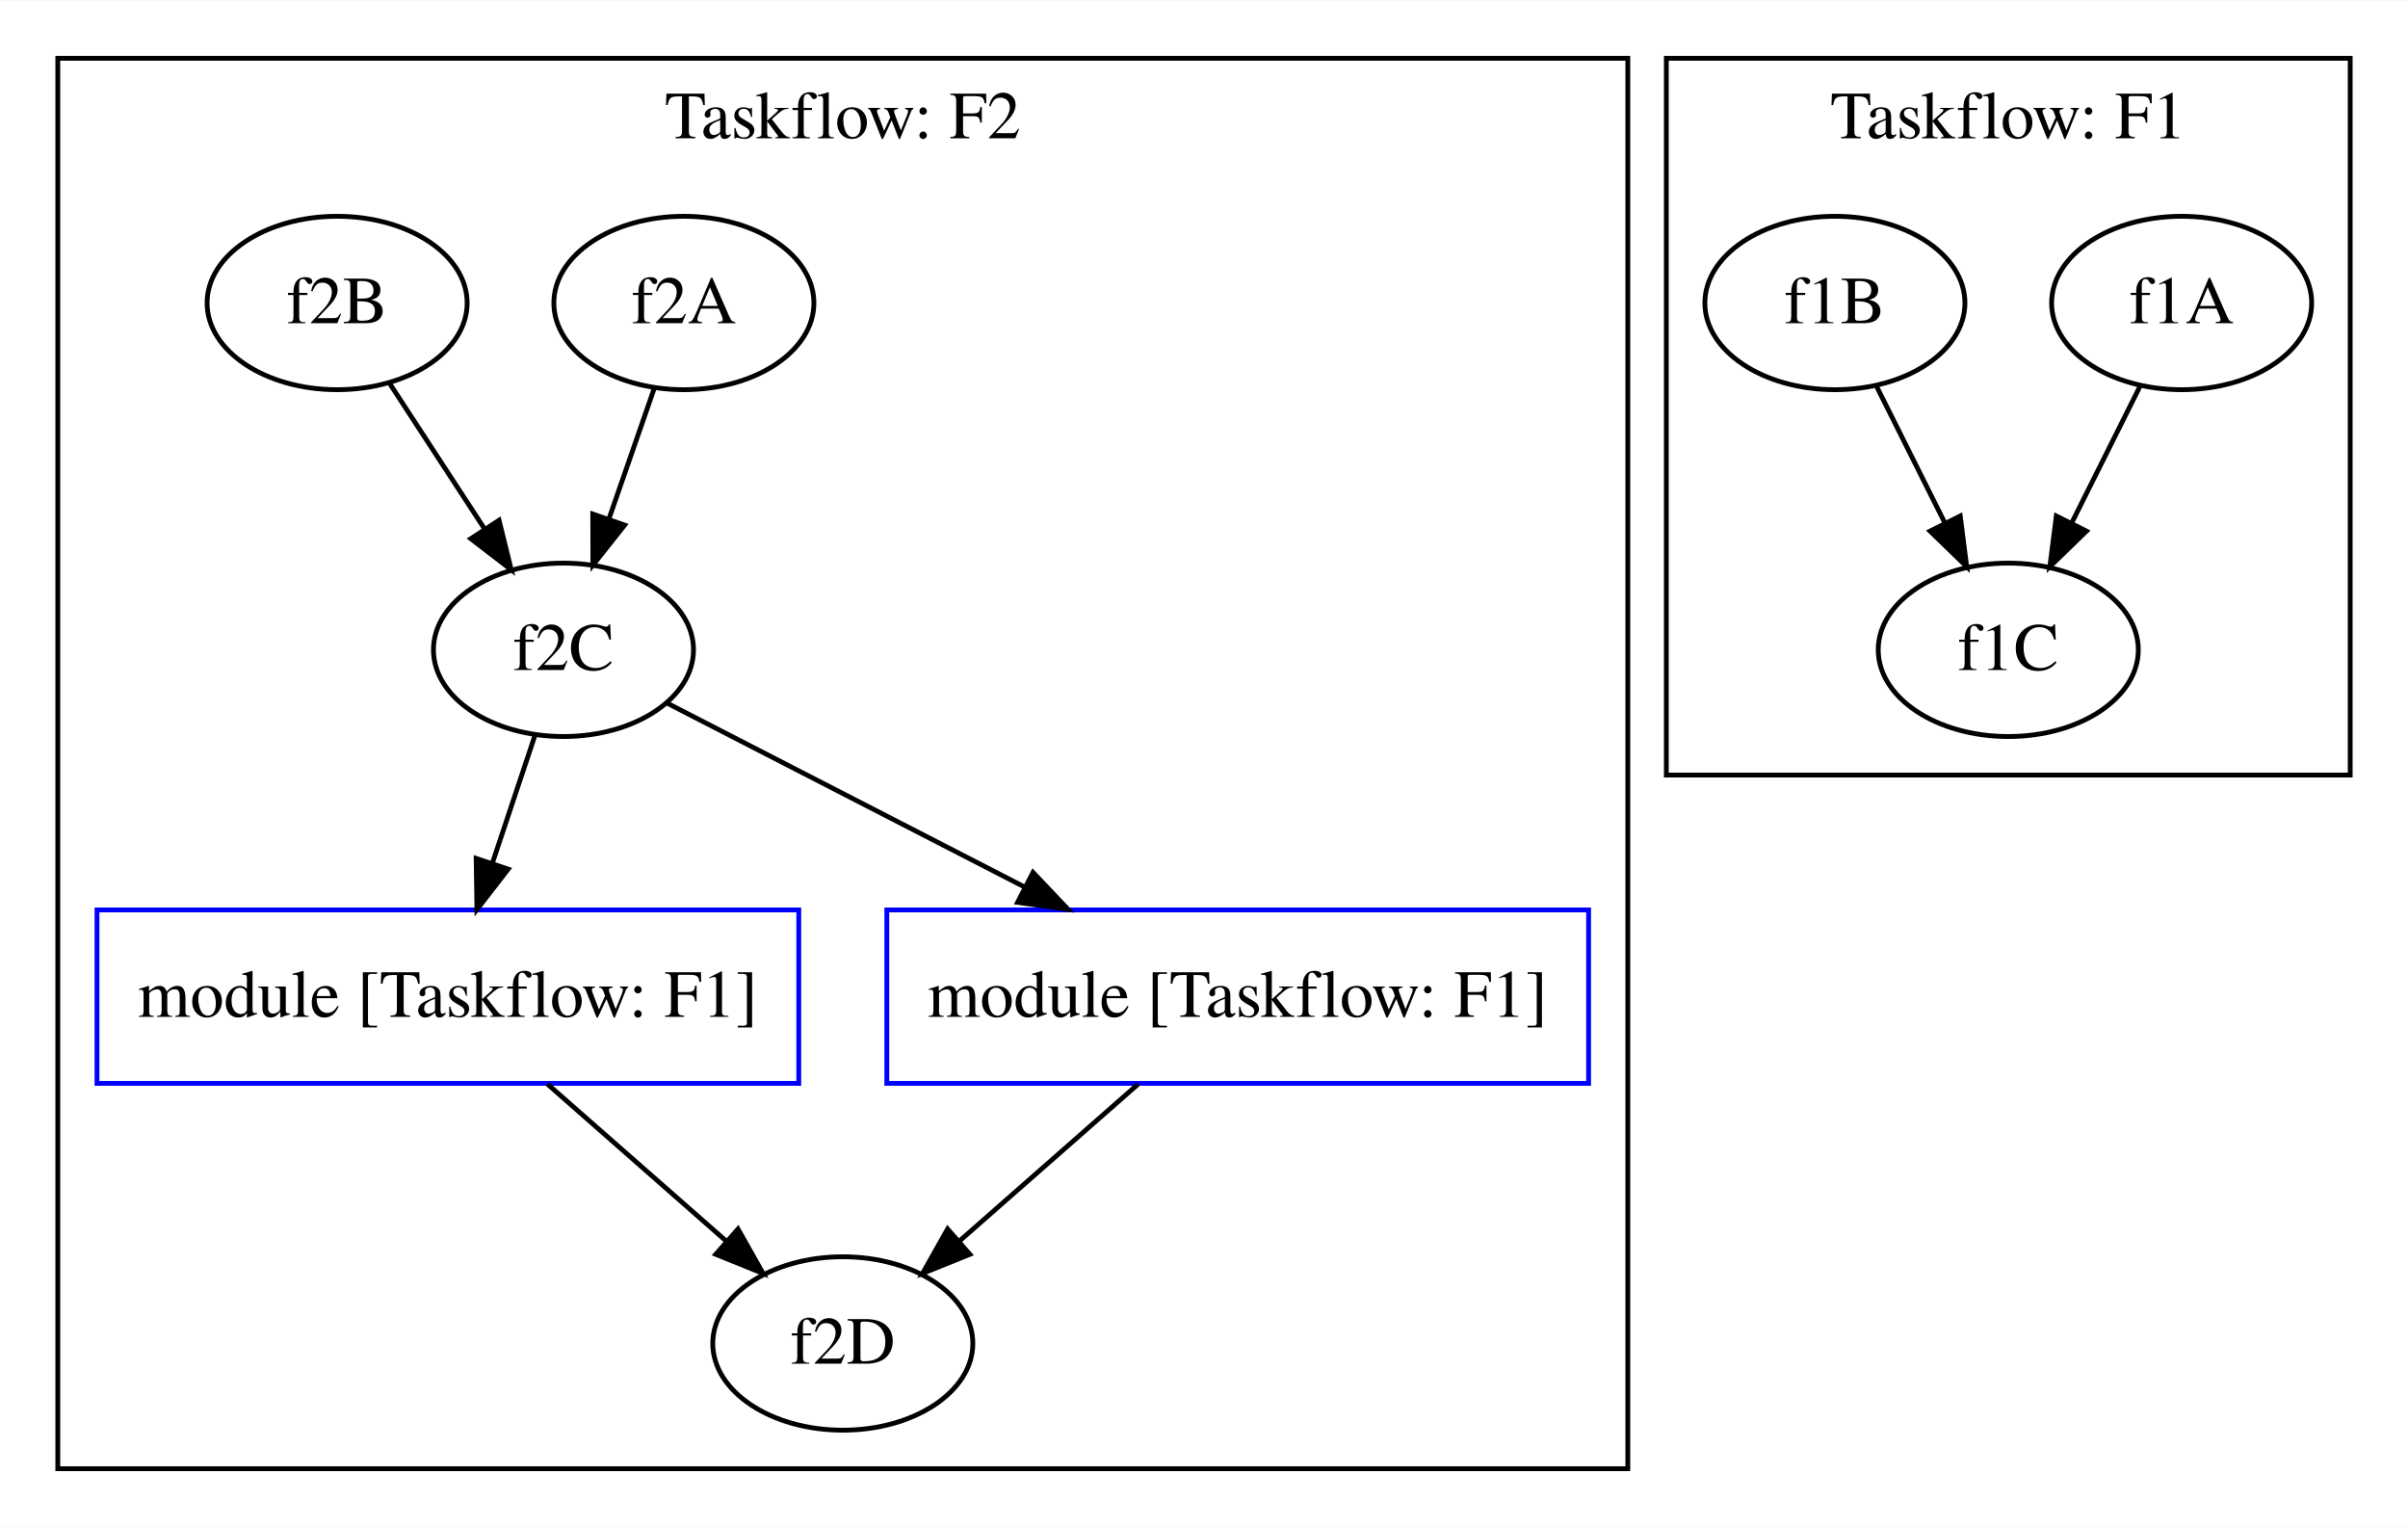
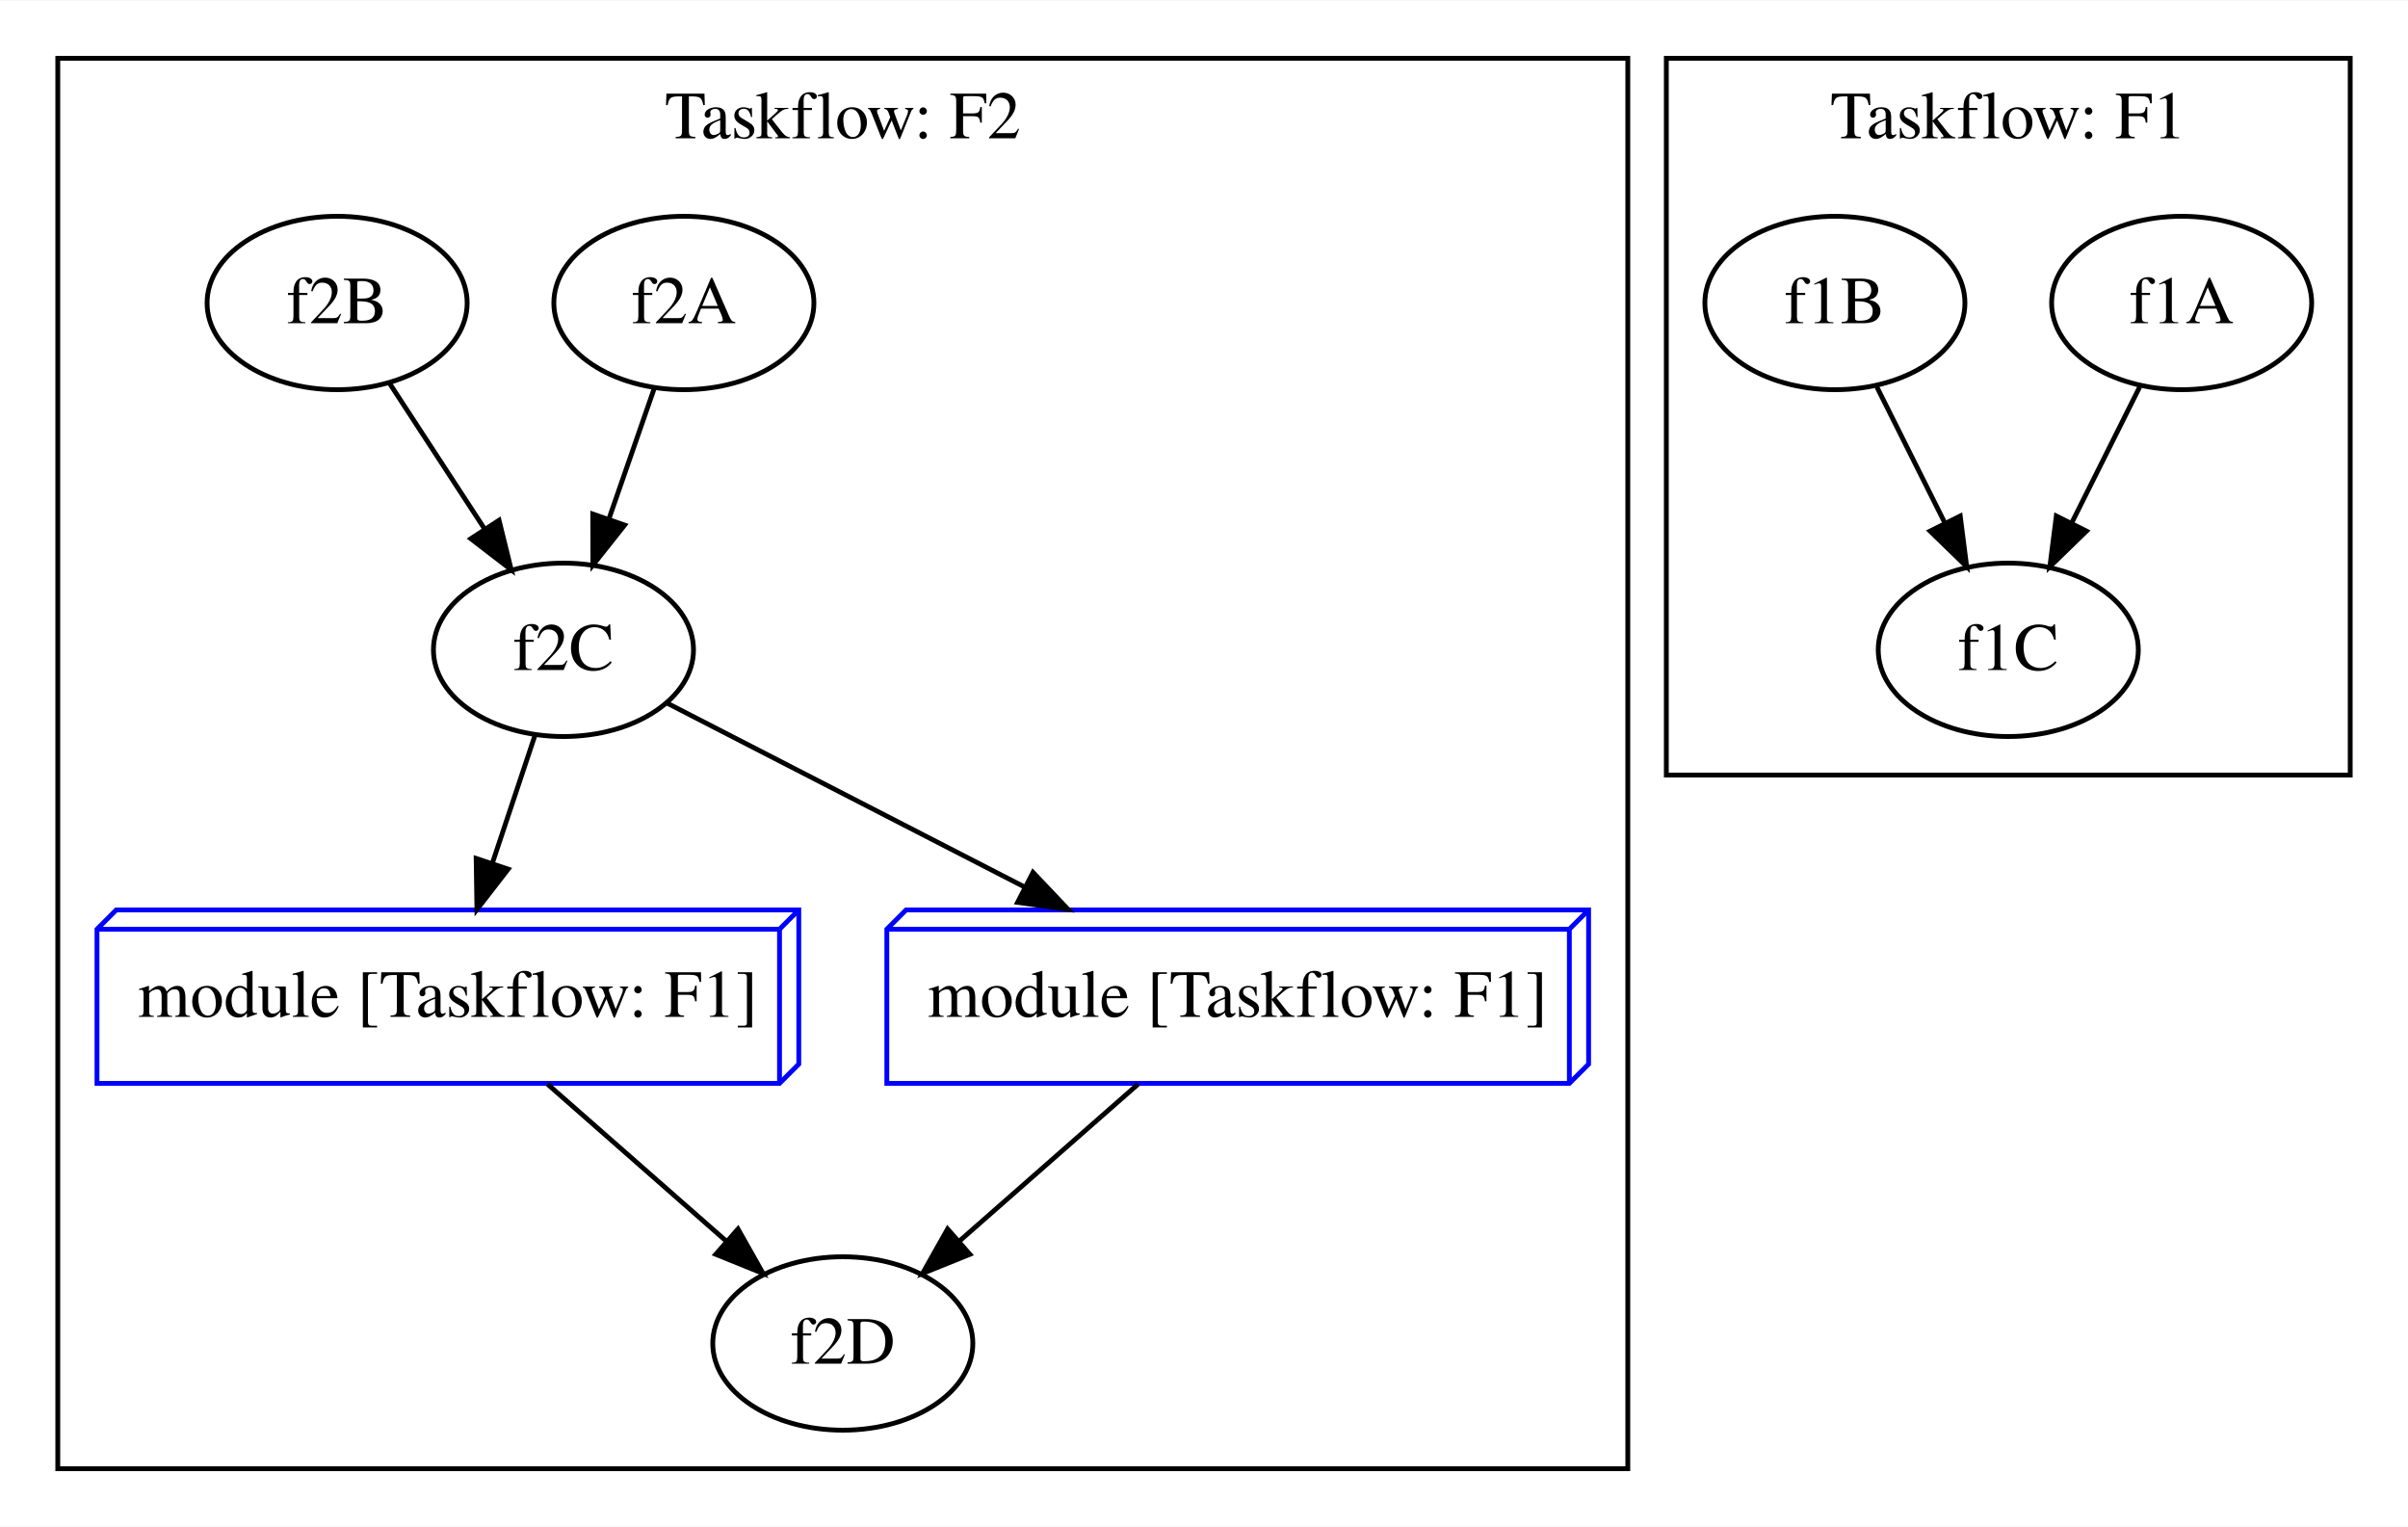
<svg xmlns="http://www.w3.org/2000/svg" width="500pt" height="317pt" viewBox="0.00 0.00 500.00 316.80">
  <g id="graph0" class="graph" transform="scale(1 1) rotate(0) translate(4 312.8)">
    <polygon fill="#ffffff" stroke="transparent" points="-4,4 -4,-312.8 496,-312.8 496,4 -4,4" />
    <g id="clust1" class="cluster">
      <polygon fill="none" stroke="#000000" points="8,-8 8,-300.8 334,-300.8 334,-8 8,-8" />
      <text text-anchor="middle" x="171" y="-284.2" font-family="Times,serif" font-size="14.00" fill="#000000">Taskflow: F2</text>
    </g>
    <g id="clust2" class="cluster">
      <polygon fill="none" stroke="#000000" points="342,-152 342,-300.8 484,-300.8 484,-152 342,-152" />
      <text text-anchor="middle" x="413" y="-284.2" font-family="Times,serif" font-size="14.00" fill="#000000">Taskflow: F1</text>
    </g>
    <g id="node1" class="node">
      <ellipse fill="none" stroke="#000000" cx="138" cy="-250" rx="27" ry="18" />
      <text text-anchor="middle" x="138" y="-245.8" font-family="Times,serif" font-size="14.00" fill="#000000">f2A</text>
    </g>
    <g id="node2" class="node">
      <ellipse fill="none" stroke="#000000" cx="113" cy="-178" rx="27" ry="18" />
      <text text-anchor="middle" x="113" y="-173.8" font-family="Times,serif" font-size="14.00" fill="#000000">f2C</text>
    </g>
    <g id="edge1" class="edge">
      <path fill="none" stroke="#000000" d="M131.82,-232.202C129.005,-224.094 125.609,-214.313 122.481,-205.305" />
      <polygon fill="#000000" stroke="#000000" points="125.695,-203.892 119.109,-195.593 119.082,-206.188 125.695,-203.892" />
    </g>
    <g id="node4" class="node">
-       <polygon fill="none" stroke="#0000ff" points="161.86,-124 16.14,-124 16.14,-88 161.86,-88 161.86,-124" />
+       <polygon fill="none" stroke="#0000ff" points="161.86,-124 20.14,-124 16.14,-120 16.14,-88 157.86,-88 161.86,-92 161.86,-124" />
+       <polyline fill="none" stroke="#0000ff" points="157.86,-120 16.14,-120 " />
+       <polyline fill="none" stroke="#0000ff" points="157.86,-120 157.86,-88 " />
+       <polyline fill="none" stroke="#0000ff" points="157.86,-120 161.86,-124 " />
      <text text-anchor="middle" x="89" y="-101.8" font-family="Times,serif" font-size="14.00" fill="#000000">module [Taskflow: F1]</text>
    </g>
    <g id="edge3" class="edge">
      <path fill="none" stroke="#000000" d="M107.067,-160.202C104.405,-152.215 101.201,-142.605 98.236,-133.709" />
      <polygon fill="#000000" stroke="#000000" points="101.514,-132.473 95.031,-124.093 94.873,-134.687 101.514,-132.473" />
    </g>
    <g id="node6" class="node">
-       <polygon fill="none" stroke="#0000ff" points="325.86,-124 180.14,-124 180.14,-88 325.86,-88 325.86,-124" />
+       <polygon fill="none" stroke="#0000ff" points="325.86,-124 184.14,-124 180.14,-120 180.14,-88 321.86,-88 325.86,-92 325.86,-124" />
+       <polyline fill="none" stroke="#0000ff" points="321.86,-120 180.14,-120 " />
+       <polyline fill="none" stroke="#0000ff" points="321.86,-120 321.86,-88 " />
+       <polyline fill="none" stroke="#0000ff" points="321.86,-120 325.86,-124 " />
      <text text-anchor="middle" x="253" y="-101.8" font-family="Times,serif" font-size="14.00" fill="#000000">module [Taskflow: F1]</text>
    </g>
    <g id="edge6" class="edge">
      <path fill="none" stroke="#000000" d="M134.568,-166.908C154.224,-156.799 183.872,-141.551 208.587,-128.841" />
      <polygon fill="#000000" stroke="#000000" points="210.494,-131.796 217.786,-124.11 207.292,-125.571 210.494,-131.796" />
    </g>
    <g id="node3" class="node">
      <ellipse fill="none" stroke="#000000" cx="66" cy="-250" rx="27" ry="18" />
      <text text-anchor="middle" x="66" y="-245.8" font-family="Times,serif" font-size="14.00" fill="#000000">f2B</text>
    </g>
    <g id="edge2" class="edge">
      <path fill="none" stroke="#000000" d="M76.901,-233.301C82.774,-224.304 90.137,-213.025 96.679,-203.003" />
      <polygon fill="#000000" stroke="#000000" points="99.623,-204.896 102.158,-194.609 93.761,-201.069 99.623,-204.896" />
    </g>
    <g id="node5" class="node">
      <ellipse fill="none" stroke="#000000" cx="171" cy="-34" rx="27" ry="18" />
      <text text-anchor="middle" x="171" y="-29.8" font-family="Times,serif" font-size="14.00" fill="#000000">f2D</text>
    </g>
    <g id="edge5" class="edge">
      <path fill="none" stroke="#000000" d="M109.692,-87.831C120.948,-77.948 134.937,-65.665 146.708,-55.329" />
      <polygon fill="#000000" stroke="#000000" points="149.238,-57.766 154.443,-48.538 144.619,-52.506 149.238,-57.766" />
    </g>
    <g id="edge4" class="edge">
      <path fill="none" stroke="#000000" d="M232.308,-87.831C221.052,-77.948 207.063,-65.665 195.292,-55.329" />
      <polygon fill="#000000" stroke="#000000" points="197.381,-52.506 187.557,-48.538 192.762,-57.766 197.381,-52.506" />
    </g>
    <g id="node7" class="node">
      <ellipse fill="none" stroke="#000000" cx="449" cy="-250" rx="27" ry="18" />
      <text text-anchor="middle" x="449" y="-245.8" font-family="Times,serif" font-size="14.00" fill="#000000">f1A</text>
    </g>
    <g id="node8" class="node">
      <ellipse fill="none" stroke="#000000" cx="413" cy="-178" rx="27" ry="18" />
      <text text-anchor="middle" x="413" y="-173.8" font-family="Times,serif" font-size="14.00" fill="#000000">f1C</text>
    </g>
    <g id="edge7" class="edge">
      <path fill="none" stroke="#000000" d="M440.285,-232.571C436.04,-224.081 430.846,-213.693 426.134,-204.267" />
      <polygon fill="#000000" stroke="#000000" points="429.237,-202.648 421.634,-195.269 422.976,-205.778 429.237,-202.648" />
    </g>
    <g id="node9" class="node">
      <ellipse fill="none" stroke="#000000" cx="377" cy="-250" rx="27" ry="18" />
      <text text-anchor="middle" x="377" y="-245.8" font-family="Times,serif" font-size="14.00" fill="#000000">f1B</text>
    </g>
    <g id="edge8" class="edge">
      <path fill="none" stroke="#000000" d="M385.715,-232.571C389.96,-224.081 395.154,-213.693 399.866,-204.267" />
      <polygon fill="#000000" stroke="#000000" points="403.024,-205.778 404.366,-195.269 396.763,-202.648 403.024,-205.778" />
    </g>
  </g>
</svg>
